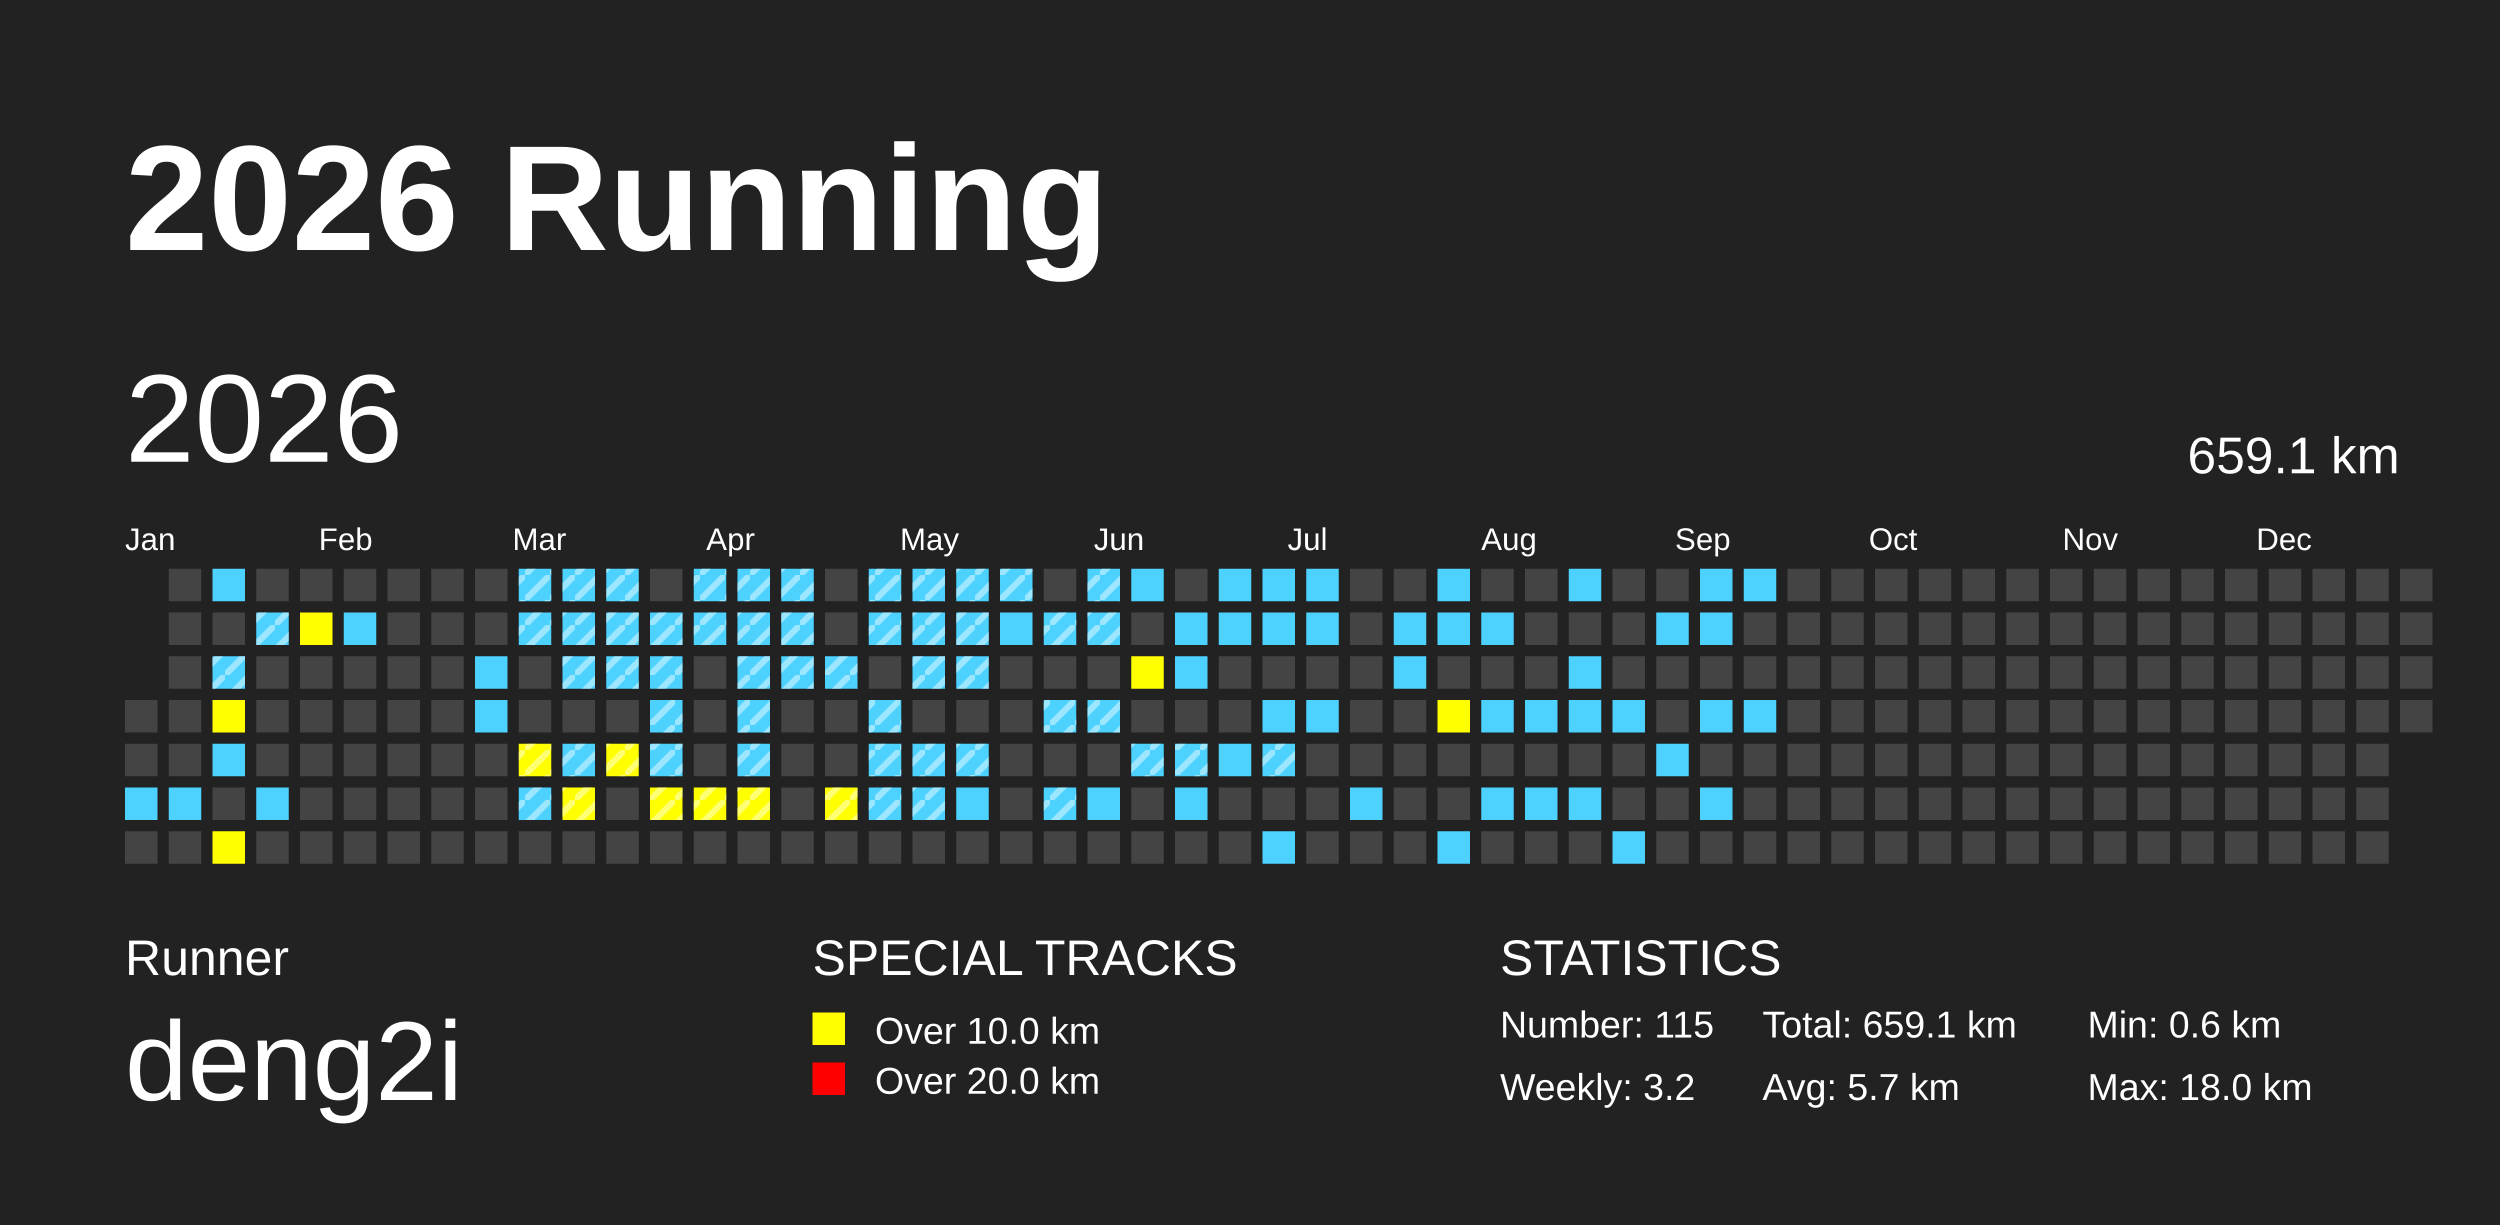
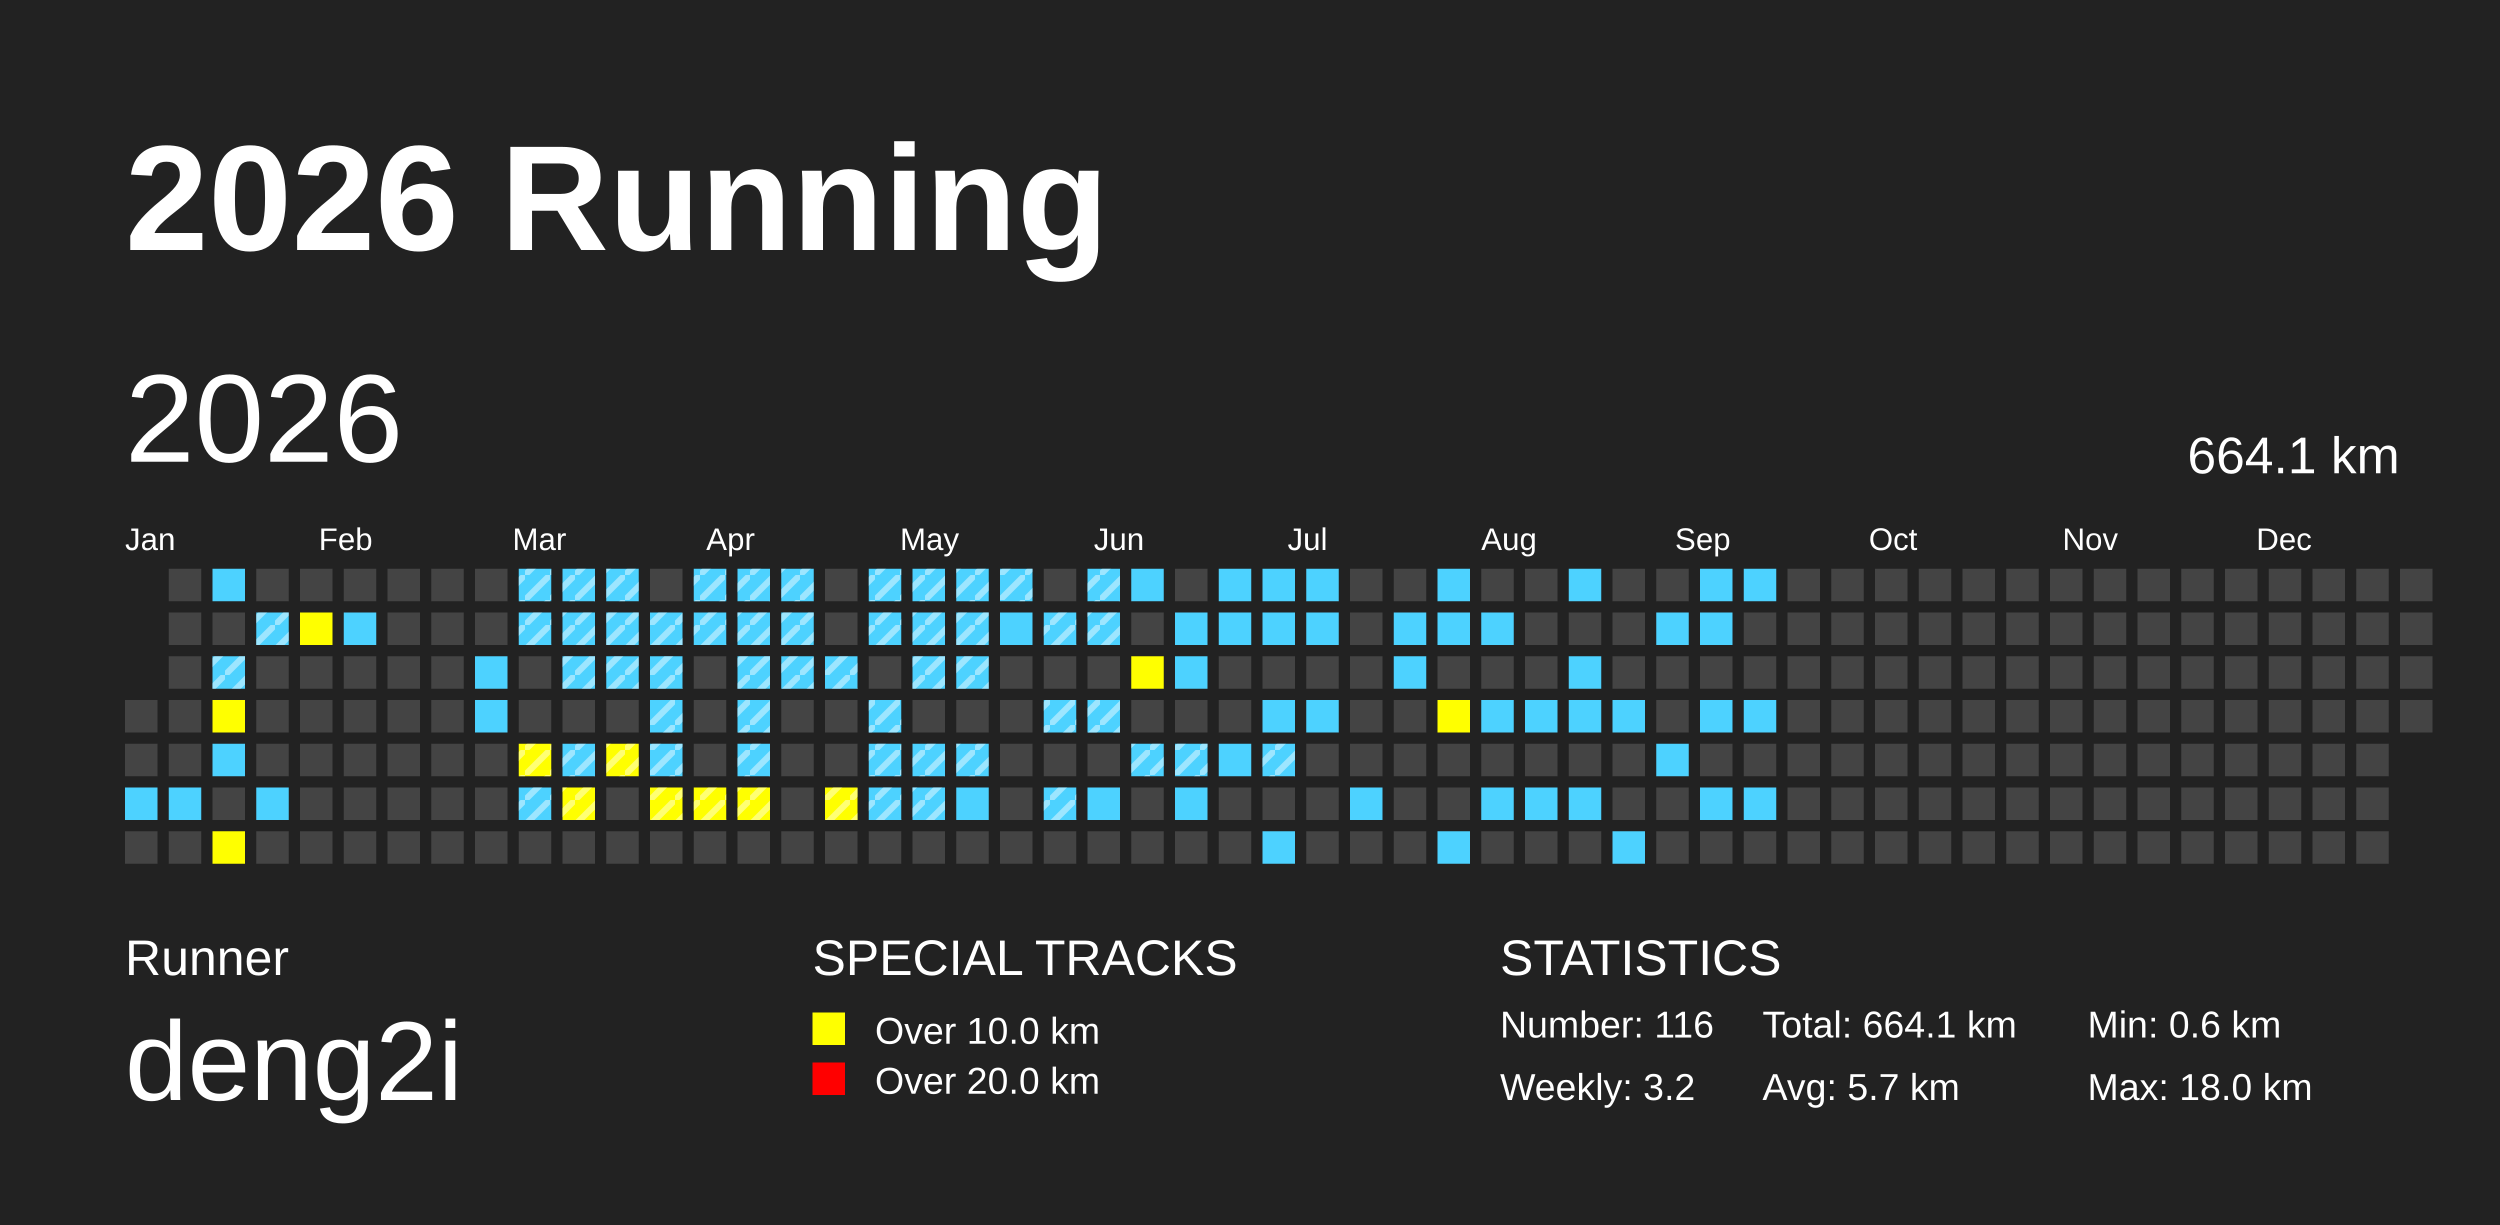
<svg xmlns="http://www.w3.org/2000/svg" baseProfile="full" height="98mm" version="1.1" viewBox="0,0,200,98" width="200mm">
  <defs>
    <pattern height="2" id="indoor-stripe" patternUnits="userSpaceOnUse" width="2">
      <line stroke="white" stroke-opacity="0.45" stroke-width="0.5" x1="0" x2="2" y1="2" y2="0" />
    </pattern>
  </defs>
  <rect fill="#222222" height="98" width="200" x="0" y="0" />
  <text fill="#FFFFFF" style="font-size:12px; font-family:Arial; font-weight:bold;" x="10" y="20">2026 Running</text>
  <text fill="#FFFFFF" style="font-size:4px; font-family:Arial" x="10" y="78">Runner</text>
  <text fill="#FFFFFF" style="font-size:9px; font-family:Arial" x="10" y="88">deng2i</text>
  <text fill="#FFFFFF" style="font-size:4px; font-family:Arial" x="65" y="78">SPECIAL TRACKS</text>
  <rect fill="yellow" height="2.6" width="2.6" x="65" y="81" />
  <text fill="#FFFFFF" style="font-size:3px; font-family:Arial" x="70" y="83.5">Over 10.0 km</text>
  <rect fill="red" height="2.6" width="2.6" x="65" y="85" />
  <text fill="#FFFFFF" style="font-size:3px; font-family:Arial" x="70" y="87.5">Over 20.0 km</text>
  <text fill="#FFFFFF" style="font-size:4px; font-family:Arial" x="120" y="78">STATISTICS</text>
-   <text fill="#FFFFFF" style="font-size:3px; font-family:Arial" x="120" y="83">Number: 115</text>
+   <text fill="#FFFFFF" style="font-size:3px; font-family:Arial" x="120" y="83">Number: 116</text>
  <text fill="#FFFFFF" style="font-size:3px; font-family:Arial" x="120" y="88">Weekly: 3.2</text>
-   <text fill="#FFFFFF" style="font-size:3px; font-family:Arial" x="141" y="83">Total: 659.1 km</text>
+   <text fill="#FFFFFF" style="font-size:3px; font-family:Arial" x="141" y="83">Total: 664.1 km</text>
  <text fill="#FFFFFF" style="font-size:3px; font-family:Arial" x="141" y="88">Avg: 5.7 km</text>
  <text fill="#FFFFFF" style="font-size:3px; font-family:Arial" x="167" y="83">Min: 0.6 km</text>
  <text fill="#FFFFFF" style="font-size:3px; font-family:Arial" x="167" y="88">Max: 18.0 km</text>
  <text dominant-baseline="hanging" fill="#FFFFFF" style="font-size:10.0px; font-family:Arial;" x="10" y="30">2026</text>
-   <text dominant-baseline="hanging" fill="#FFFFFF" style="font-size:4.125px; font-family:Arial;" x="175" y="35">659.1 km</text>
+   <text dominant-baseline="hanging" fill="#FFFFFF" style="font-size:4.125px; font-family:Arial;" x="175" y="35">664.1 km</text>
  <text fill="#FFFFFF" style="font-size:2.5px; font-family:Arial" x="10.0" y="44">Jan</text>
  <text fill="#FFFFFF" style="font-size:2.5px; font-family:Arial" x="25.5" y="44">Feb</text>
  <text fill="#FFFFFF" style="font-size:2.5px; font-family:Arial" x="41.0" y="44">Mar</text>
  <text fill="#FFFFFF" style="font-size:2.5px; font-family:Arial" x="56.5" y="44">Apr</text>
  <text fill="#FFFFFF" style="font-size:2.5px; font-family:Arial" x="72.0" y="44">May</text>
  <text fill="#FFFFFF" style="font-size:2.5px; font-family:Arial" x="87.5" y="44">Jun</text>
  <text fill="#FFFFFF" style="font-size:2.5px; font-family:Arial" x="103.0" y="44">Jul</text>
  <text fill="#FFFFFF" style="font-size:2.5px; font-family:Arial" x="118.5" y="44">Aug</text>
  <text fill="#FFFFFF" style="font-size:2.5px; font-family:Arial" x="134.0" y="44">Sep</text>
  <text fill="#FFFFFF" style="font-size:2.5px; font-family:Arial" x="149.5" y="44">Oct</text>
  <text fill="#FFFFFF" style="font-size:2.5px; font-family:Arial" x="165.0" y="44">Nov</text>
  <text fill="#FFFFFF" style="font-size:2.5px; font-family:Arial" x="180.5" y="44">Dec</text>
  <rect fill="#444444" height="2.6" width="2.6" x="10.0" y="56.0" />
  <rect fill="#444444" height="2.6" width="2.6" x="10.0" y="59.5" />
  <rect fill="#4DD2FF" height="2.6" width="2.6" x="10.0" y="63.0" />
  <rect fill="#444444" height="2.6" width="2.6" x="10.0" y="66.5" />
  <rect fill="#444444" height="2.6" width="2.6" x="13.5" y="45.5" />
  <rect fill="#444444" height="2.6" width="2.6" x="13.5" y="49.0" />
  <rect fill="#444444" height="2.6" width="2.6" x="13.5" y="52.5" />
  <rect fill="#444444" height="2.6" width="2.6" x="13.5" y="56.0" />
  <rect fill="#444444" height="2.6" width="2.6" x="13.5" y="59.5" />
  <rect fill="#4DD2FF" height="2.6" width="2.6" x="13.5" y="63.0" />
  <rect fill="#444444" height="2.6" width="2.6" x="13.5" y="66.5" />
  <rect fill="#4DD2FF" height="2.6" width="2.6" x="17.0" y="45.5" />
  <rect fill="#444444" height="2.6" width="2.6" x="17.0" y="49.0" />
  <rect fill="#4DD2FF" height="2.6" width="2.6" x="17.0" y="52.5" />
  <rect fill="url(#indoor-stripe)" height="2.6" style="pointer-events: none;" width="2.6" x="17.0" y="52.5" />
  <rect fill="yellow" height="2.6" width="2.6" x="17.0" y="56.0" />
  <rect fill="#4DD2FF" height="2.6" width="2.6" x="17.0" y="59.5" />
  <rect fill="#444444" height="2.6" width="2.6" x="17.0" y="63.0" />
  <rect fill="yellow" height="2.6" width="2.6" x="17.0" y="66.5" />
  <rect fill="#444444" height="2.6" width="2.6" x="20.5" y="45.5" />
  <rect fill="#4DD2FF" height="2.6" width="2.6" x="20.5" y="49.0" />
  <rect fill="url(#indoor-stripe)" height="2.6" style="pointer-events: none;" width="2.6" x="20.5" y="49.0" />
  <rect fill="#444444" height="2.6" width="2.6" x="20.5" y="52.5" />
  <rect fill="#444444" height="2.6" width="2.6" x="20.5" y="56.0" />
  <rect fill="#444444" height="2.6" width="2.6" x="20.5" y="59.5" />
  <rect fill="#4DD2FF" height="2.6" width="2.6" x="20.5" y="63.0" />
  <rect fill="#444444" height="2.6" width="2.6" x="20.5" y="66.5" />
  <rect fill="#444444" height="2.6" width="2.6" x="24.0" y="45.5" />
  <rect fill="yellow" height="2.6" width="2.6" x="24.0" y="49.0" />
  <rect fill="#444444" height="2.6" width="2.6" x="24.0" y="52.5" />
  <rect fill="#444444" height="2.6" width="2.6" x="24.0" y="56.0" />
  <rect fill="#444444" height="2.6" width="2.6" x="24.0" y="59.5" />
  <rect fill="#444444" height="2.6" width="2.6" x="24.0" y="63.0" />
  <rect fill="#444444" height="2.6" width="2.6" x="24.0" y="66.5" />
  <rect fill="#444444" height="2.6" width="2.6" x="27.5" y="45.5" />
  <rect fill="#4DD2FF" height="2.6" width="2.6" x="27.5" y="49.0" />
  <rect fill="#444444" height="2.6" width="2.6" x="27.5" y="52.5" />
  <rect fill="#444444" height="2.6" width="2.6" x="27.5" y="56.0" />
  <rect fill="#444444" height="2.6" width="2.6" x="27.5" y="59.5" />
  <rect fill="#444444" height="2.6" width="2.6" x="27.5" y="63.0" />
  <rect fill="#444444" height="2.6" width="2.6" x="27.5" y="66.5" />
  <rect fill="#444444" height="2.6" width="2.6" x="31.0" y="45.5" />
  <rect fill="#444444" height="2.6" width="2.6" x="31.0" y="49.0" />
  <rect fill="#444444" height="2.6" width="2.6" x="31.0" y="52.5" />
  <rect fill="#444444" height="2.6" width="2.6" x="31.0" y="56.0" />
  <rect fill="#444444" height="2.6" width="2.6" x="31.0" y="59.5" />
  <rect fill="#444444" height="2.6" width="2.6" x="31.0" y="63.0" />
  <rect fill="#444444" height="2.6" width="2.6" x="31.0" y="66.5" />
  <rect fill="#444444" height="2.6" width="2.6" x="34.5" y="45.5" />
  <rect fill="#444444" height="2.6" width="2.6" x="34.5" y="49.0" />
  <rect fill="#444444" height="2.6" width="2.6" x="34.5" y="52.5" />
  <rect fill="#444444" height="2.6" width="2.6" x="34.5" y="56.0" />
  <rect fill="#444444" height="2.6" width="2.6" x="34.5" y="59.5" />
  <rect fill="#444444" height="2.6" width="2.6" x="34.5" y="63.0" />
  <rect fill="#444444" height="2.6" width="2.6" x="34.5" y="66.5" />
  <rect fill="#444444" height="2.6" width="2.6" x="38.0" y="45.5" />
  <rect fill="#444444" height="2.6" width="2.6" x="38.0" y="49.0" />
  <rect fill="#4DD2FF" height="2.6" width="2.6" x="38.0" y="52.5" />
  <rect fill="#4DD2FF" height="2.6" width="2.6" x="38.0" y="56.0" />
  <rect fill="#444444" height="2.6" width="2.6" x="38.0" y="59.5" />
  <rect fill="#444444" height="2.6" width="2.6" x="38.0" y="63.0" />
  <rect fill="#444444" height="2.6" width="2.6" x="38.0" y="66.5" />
  <rect fill="#4DD2FF" height="2.6" width="2.6" x="41.5" y="45.5" />
  <rect fill="url(#indoor-stripe)" height="2.6" style="pointer-events: none;" width="2.6" x="41.5" y="45.5" />
  <rect fill="#4DD2FF" height="2.6" width="2.6" x="41.5" y="49.0" />
  <rect fill="url(#indoor-stripe)" height="2.6" style="pointer-events: none;" width="2.6" x="41.5" y="49.0" />
  <rect fill="#444444" height="2.6" width="2.6" x="41.5" y="52.5" />
  <rect fill="#444444" height="2.6" width="2.6" x="41.5" y="56.0" />
  <rect fill="yellow" height="2.6" width="2.6" x="41.5" y="59.5" />
  <rect fill="url(#indoor-stripe)" height="2.6" style="pointer-events: none;" width="2.6" x="41.5" y="59.5" />
  <rect fill="#4DD2FF" height="2.6" width="2.6" x="41.5" y="63.0" />
  <rect fill="url(#indoor-stripe)" height="2.6" style="pointer-events: none;" width="2.6" x="41.5" y="63.0" />
  <rect fill="#444444" height="2.6" width="2.6" x="41.5" y="66.5" />
  <rect fill="#4DD2FF" height="2.6" width="2.6" x="45.0" y="45.5" />
  <rect fill="url(#indoor-stripe)" height="2.6" style="pointer-events: none;" width="2.6" x="45.0" y="45.5" />
  <rect fill="#4DD2FF" height="2.6" width="2.6" x="45.0" y="49.0" />
  <rect fill="url(#indoor-stripe)" height="2.6" style="pointer-events: none;" width="2.6" x="45.0" y="49.0" />
  <rect fill="#4DD2FF" height="2.6" width="2.6" x="45.0" y="52.5" />
  <rect fill="url(#indoor-stripe)" height="2.6" style="pointer-events: none;" width="2.6" x="45.0" y="52.5" />
  <rect fill="#444444" height="2.6" width="2.6" x="45.0" y="56.0" />
  <rect fill="#4DD2FF" height="2.6" width="2.6" x="45.0" y="59.5" />
  <rect fill="url(#indoor-stripe)" height="2.6" style="pointer-events: none;" width="2.6" x="45.0" y="59.5" />
  <rect fill="yellow" height="2.6" width="2.6" x="45.0" y="63.0" />
  <rect fill="url(#indoor-stripe)" height="2.6" style="pointer-events: none;" width="2.6" x="45.0" y="63.0" />
  <rect fill="#444444" height="2.6" width="2.6" x="45.0" y="66.5" />
  <rect fill="#4DD2FF" height="2.6" width="2.6" x="48.5" y="45.5" />
  <rect fill="url(#indoor-stripe)" height="2.6" style="pointer-events: none;" width="2.6" x="48.5" y="45.5" />
  <rect fill="#4DD2FF" height="2.6" width="2.6" x="48.5" y="49.0" />
  <rect fill="url(#indoor-stripe)" height="2.6" style="pointer-events: none;" width="2.6" x="48.5" y="49.0" />
  <rect fill="#4DD2FF" height="2.6" width="2.6" x="48.5" y="52.5" />
  <rect fill="url(#indoor-stripe)" height="2.6" style="pointer-events: none;" width="2.6" x="48.5" y="52.5" />
  <rect fill="#444444" height="2.6" width="2.6" x="48.5" y="56.0" />
  <rect fill="yellow" height="2.6" width="2.6" x="48.5" y="59.5" />
  <rect fill="url(#indoor-stripe)" height="2.6" style="pointer-events: none;" width="2.6" x="48.5" y="59.5" />
  <rect fill="#444444" height="2.6" width="2.6" x="48.5" y="63.0" />
  <rect fill="#444444" height="2.6" width="2.6" x="48.5" y="66.5" />
  <rect fill="#444444" height="2.6" width="2.6" x="52.0" y="45.5" />
  <rect fill="#4DD2FF" height="2.6" width="2.6" x="52.0" y="49.0" />
  <rect fill="url(#indoor-stripe)" height="2.6" style="pointer-events: none;" width="2.6" x="52.0" y="49.0" />
  <rect fill="#4DD2FF" height="2.6" width="2.6" x="52.0" y="52.5" />
  <rect fill="url(#indoor-stripe)" height="2.6" style="pointer-events: none;" width="2.6" x="52.0" y="52.5" />
  <rect fill="#4DD2FF" height="2.6" width="2.6" x="52.0" y="56.0" />
  <rect fill="url(#indoor-stripe)" height="2.6" style="pointer-events: none;" width="2.6" x="52.0" y="56.0" />
  <rect fill="#4DD2FF" height="2.6" width="2.6" x="52.0" y="59.5" />
  <rect fill="url(#indoor-stripe)" height="2.6" style="pointer-events: none;" width="2.6" x="52.0" y="59.5" />
  <rect fill="yellow" height="2.6" width="2.6" x="52.0" y="63.0" />
  <rect fill="url(#indoor-stripe)" height="2.6" style="pointer-events: none;" width="2.6" x="52.0" y="63.0" />
  <rect fill="#444444" height="2.6" width="2.6" x="52.0" y="66.5" />
  <rect fill="#4DD2FF" height="2.6" width="2.6" x="55.5" y="45.5" />
  <rect fill="url(#indoor-stripe)" height="2.6" style="pointer-events: none;" width="2.6" x="55.5" y="45.5" />
  <rect fill="#4DD2FF" height="2.6" width="2.6" x="55.5" y="49.0" />
  <rect fill="url(#indoor-stripe)" height="2.6" style="pointer-events: none;" width="2.6" x="55.5" y="49.0" />
  <rect fill="#444444" height="2.6" width="2.6" x="55.5" y="52.5" />
  <rect fill="#444444" height="2.6" width="2.6" x="55.5" y="56.0" />
  <rect fill="#444444" height="2.6" width="2.6" x="55.5" y="59.5" />
  <rect fill="yellow" height="2.6" width="2.6" x="55.5" y="63.0" />
  <rect fill="url(#indoor-stripe)" height="2.6" style="pointer-events: none;" width="2.6" x="55.5" y="63.0" />
  <rect fill="#444444" height="2.6" width="2.6" x="55.5" y="66.5" />
  <rect fill="#4DD2FF" height="2.6" width="2.6" x="59.0" y="45.5" />
  <rect fill="url(#indoor-stripe)" height="2.6" style="pointer-events: none;" width="2.6" x="59.0" y="45.5" />
  <rect fill="#4DD2FF" height="2.6" width="2.6" x="59.0" y="49.0" />
  <rect fill="url(#indoor-stripe)" height="2.6" style="pointer-events: none;" width="2.6" x="59.0" y="49.0" />
  <rect fill="#4DD2FF" height="2.6" width="2.6" x="59.0" y="52.5" />
  <rect fill="url(#indoor-stripe)" height="2.6" style="pointer-events: none;" width="2.6" x="59.0" y="52.5" />
  <rect fill="#4DD2FF" height="2.6" width="2.6" x="59.0" y="56.0" />
  <rect fill="url(#indoor-stripe)" height="2.6" style="pointer-events: none;" width="2.6" x="59.0" y="56.0" />
  <rect fill="#4DD2FF" height="2.6" width="2.6" x="59.0" y="59.5" />
  <rect fill="url(#indoor-stripe)" height="2.6" style="pointer-events: none;" width="2.6" x="59.0" y="59.5" />
  <rect fill="yellow" height="2.6" width="2.6" x="59.0" y="63.0" />
  <rect fill="url(#indoor-stripe)" height="2.6" style="pointer-events: none;" width="2.6" x="59.0" y="63.0" />
  <rect fill="#444444" height="2.6" width="2.6" x="59.0" y="66.5" />
  <rect fill="#4DD2FF" height="2.6" width="2.6" x="62.5" y="45.5" />
  <rect fill="url(#indoor-stripe)" height="2.6" style="pointer-events: none;" width="2.6" x="62.5" y="45.5" />
  <rect fill="#4DD2FF" height="2.6" width="2.6" x="62.5" y="49.0" />
  <rect fill="url(#indoor-stripe)" height="2.6" style="pointer-events: none;" width="2.6" x="62.5" y="49.0" />
  <rect fill="#4DD2FF" height="2.6" width="2.6" x="62.5" y="52.5" />
  <rect fill="url(#indoor-stripe)" height="2.6" style="pointer-events: none;" width="2.6" x="62.5" y="52.5" />
  <rect fill="#444444" height="2.6" width="2.6" x="62.5" y="56.0" />
  <rect fill="#444444" height="2.6" width="2.6" x="62.5" y="59.5" />
  <rect fill="#444444" height="2.6" width="2.6" x="62.5" y="63.0" />
  <rect fill="#444444" height="2.6" width="2.6" x="62.5" y="66.5" />
  <rect fill="#444444" height="2.6" width="2.6" x="66.0" y="45.5" />
  <rect fill="#444444" height="2.6" width="2.6" x="66.0" y="49.0" />
  <rect fill="#4DD2FF" height="2.6" width="2.6" x="66.0" y="52.5" />
  <rect fill="url(#indoor-stripe)" height="2.6" style="pointer-events: none;" width="2.6" x="66.0" y="52.5" />
  <rect fill="#444444" height="2.6" width="2.6" x="66.0" y="56.0" />
  <rect fill="#444444" height="2.6" width="2.6" x="66.0" y="59.5" />
  <rect fill="yellow" height="2.6" width="2.6" x="66.0" y="63.0" />
  <rect fill="url(#indoor-stripe)" height="2.6" style="pointer-events: none;" width="2.6" x="66.0" y="63.0" />
  <rect fill="#444444" height="2.6" width="2.6" x="66.0" y="66.5" />
  <rect fill="#4DD2FF" height="2.6" width="2.6" x="69.5" y="45.5" />
  <rect fill="url(#indoor-stripe)" height="2.6" style="pointer-events: none;" width="2.6" x="69.5" y="45.5" />
  <rect fill="#4DD2FF" height="2.6" width="2.6" x="69.5" y="49.0" />
  <rect fill="url(#indoor-stripe)" height="2.6" style="pointer-events: none;" width="2.6" x="69.5" y="49.0" />
  <rect fill="#444444" height="2.6" width="2.6" x="69.5" y="52.5" />
  <rect fill="#4DD2FF" height="2.6" width="2.6" x="69.5" y="56.0" />
  <rect fill="url(#indoor-stripe)" height="2.6" style="pointer-events: none;" width="2.6" x="69.5" y="56.0" />
  <rect fill="#4DD2FF" height="2.6" width="2.6" x="69.5" y="59.5" />
  <rect fill="url(#indoor-stripe)" height="2.6" style="pointer-events: none;" width="2.6" x="69.5" y="59.5" />
  <rect fill="#4DD2FF" height="2.6" width="2.6" x="69.5" y="63.0" />
  <rect fill="url(#indoor-stripe)" height="2.6" style="pointer-events: none;" width="2.6" x="69.5" y="63.0" />
  <rect fill="#444444" height="2.6" width="2.6" x="69.5" y="66.5" />
  <rect fill="#4DD2FF" height="2.6" width="2.6" x="73.0" y="45.5" />
  <rect fill="url(#indoor-stripe)" height="2.6" style="pointer-events: none;" width="2.6" x="73.0" y="45.5" />
  <rect fill="#4DD2FF" height="2.6" width="2.6" x="73.0" y="49.0" />
  <rect fill="url(#indoor-stripe)" height="2.6" style="pointer-events: none;" width="2.6" x="73.0" y="49.0" />
  <rect fill="#4DD2FF" height="2.6" width="2.6" x="73.0" y="52.5" />
  <rect fill="url(#indoor-stripe)" height="2.6" style="pointer-events: none;" width="2.6" x="73.0" y="52.5" />
  <rect fill="#444444" height="2.6" width="2.6" x="73.0" y="56.0" />
  <rect fill="#4DD2FF" height="2.6" width="2.6" x="73.0" y="59.5" />
  <rect fill="url(#indoor-stripe)" height="2.6" style="pointer-events: none;" width="2.6" x="73.0" y="59.5" />
  <rect fill="#4DD2FF" height="2.6" width="2.6" x="73.0" y="63.0" />
  <rect fill="url(#indoor-stripe)" height="2.6" style="pointer-events: none;" width="2.6" x="73.0" y="63.0" />
  <rect fill="#444444" height="2.6" width="2.6" x="73.0" y="66.5" />
  <rect fill="#4DD2FF" height="2.6" width="2.6" x="76.5" y="45.5" />
  <rect fill="url(#indoor-stripe)" height="2.6" style="pointer-events: none;" width="2.6" x="76.5" y="45.5" />
  <rect fill="#4DD2FF" height="2.6" width="2.6" x="76.5" y="49.0" />
  <rect fill="url(#indoor-stripe)" height="2.6" style="pointer-events: none;" width="2.6" x="76.5" y="49.0" />
  <rect fill="#4DD2FF" height="2.6" width="2.6" x="76.5" y="52.5" />
  <rect fill="url(#indoor-stripe)" height="2.6" style="pointer-events: none;" width="2.6" x="76.5" y="52.5" />
  <rect fill="#444444" height="2.6" width="2.6" x="76.5" y="56.0" />
  <rect fill="#4DD2FF" height="2.6" width="2.6" x="76.5" y="59.5" />
  <rect fill="url(#indoor-stripe)" height="2.6" style="pointer-events: none;" width="2.6" x="76.5" y="59.5" />
  <rect fill="#4DD2FF" height="2.6" width="2.6" x="76.5" y="63.0" />
  <rect fill="#444444" height="2.6" width="2.6" x="76.5" y="66.5" />
  <rect fill="#4DD2FF" height="2.6" width="2.6" x="80.0" y="45.5" />
  <rect fill="url(#indoor-stripe)" height="2.6" style="pointer-events: none;" width="2.6" x="80.0" y="45.5" />
  <rect fill="#4DD2FF" height="2.6" width="2.6" x="80.0" y="49.0" />
  <rect fill="#444444" height="2.6" width="2.6" x="80.0" y="52.5" />
  <rect fill="#444444" height="2.6" width="2.6" x="80.0" y="56.0" />
  <rect fill="#444444" height="2.6" width="2.6" x="80.0" y="59.5" />
  <rect fill="#444444" height="2.6" width="2.6" x="80.0" y="63.0" />
  <rect fill="#444444" height="2.6" width="2.6" x="80.0" y="66.5" />
  <rect fill="#444444" height="2.6" width="2.6" x="83.5" y="45.5" />
  <rect fill="#4DD2FF" height="2.6" width="2.6" x="83.5" y="49.0" />
  <rect fill="url(#indoor-stripe)" height="2.6" style="pointer-events: none;" width="2.6" x="83.5" y="49.0" />
  <rect fill="#444444" height="2.6" width="2.6" x="83.5" y="52.5" />
  <rect fill="#4DD2FF" height="2.6" width="2.6" x="83.5" y="56.0" />
  <rect fill="url(#indoor-stripe)" height="2.6" style="pointer-events: none;" width="2.6" x="83.5" y="56.0" />
  <rect fill="#444444" height="2.6" width="2.6" x="83.5" y="59.5" />
  <rect fill="#4DD2FF" height="2.6" width="2.6" x="83.5" y="63.0" />
  <rect fill="url(#indoor-stripe)" height="2.6" style="pointer-events: none;" width="2.6" x="83.5" y="63.0" />
  <rect fill="#444444" height="2.6" width="2.6" x="83.5" y="66.5" />
  <rect fill="#4DD2FF" height="2.6" width="2.6" x="87.0" y="45.5" />
  <rect fill="url(#indoor-stripe)" height="2.6" style="pointer-events: none;" width="2.6" x="87.0" y="45.5" />
  <rect fill="#4DD2FF" height="2.6" width="2.6" x="87.0" y="49.0" />
  <rect fill="url(#indoor-stripe)" height="2.6" style="pointer-events: none;" width="2.6" x="87.0" y="49.0" />
  <rect fill="#444444" height="2.6" width="2.6" x="87.0" y="52.5" />
  <rect fill="#4DD2FF" height="2.6" width="2.6" x="87.0" y="56.0" />
  <rect fill="url(#indoor-stripe)" height="2.6" style="pointer-events: none;" width="2.6" x="87.0" y="56.0" />
  <rect fill="#444444" height="2.6" width="2.6" x="87.0" y="59.5" />
  <rect fill="#4DD2FF" height="2.6" width="2.6" x="87.0" y="63.0" />
  <rect fill="#444444" height="2.6" width="2.6" x="87.0" y="66.5" />
  <rect fill="#4DD2FF" height="2.6" width="2.6" x="90.5" y="45.5" />
  <rect fill="#444444" height="2.6" width="2.6" x="90.5" y="49.0" />
  <rect fill="yellow" height="2.6" width="2.6" x="90.5" y="52.5" />
  <rect fill="#444444" height="2.6" width="2.6" x="90.5" y="56.0" />
  <rect fill="#4DD2FF" height="2.6" width="2.6" x="90.5" y="59.5" />
  <rect fill="url(#indoor-stripe)" height="2.6" style="pointer-events: none;" width="2.6" x="90.5" y="59.5" />
  <rect fill="#444444" height="2.6" width="2.6" x="90.5" y="63.0" />
  <rect fill="#444444" height="2.6" width="2.6" x="90.5" y="66.5" />
  <rect fill="#444444" height="2.6" width="2.6" x="94.0" y="45.5" />
  <rect fill="#4DD2FF" height="2.6" width="2.6" x="94.0" y="49.0" />
  <rect fill="#4DD2FF" height="2.6" width="2.6" x="94.0" y="52.5" />
  <rect fill="#444444" height="2.6" width="2.6" x="94.0" y="56.0" />
  <rect fill="#4DD2FF" height="2.6" width="2.6" x="94.0" y="59.5" />
  <rect fill="url(#indoor-stripe)" height="2.6" style="pointer-events: none;" width="2.6" x="94.0" y="59.5" />
  <rect fill="#4DD2FF" height="2.6" width="2.6" x="94.0" y="63.0" />
  <rect fill="#444444" height="2.6" width="2.6" x="94.0" y="66.5" />
  <rect fill="#4DD2FF" height="2.6" width="2.6" x="97.5" y="45.5" />
  <rect fill="#4DD2FF" height="2.6" width="2.6" x="97.5" y="49.0" />
  <rect fill="#444444" height="2.6" width="2.6" x="97.5" y="52.5" />
  <rect fill="#444444" height="2.6" width="2.6" x="97.5" y="56.0" />
  <rect fill="#4DD2FF" height="2.6" width="2.6" x="97.5" y="59.5" />
  <rect fill="#444444" height="2.6" width="2.6" x="97.5" y="63.0" />
  <rect fill="#444444" height="2.6" width="2.6" x="97.5" y="66.5" />
  <rect fill="#4DD2FF" height="2.6" width="2.6" x="101.0" y="45.5" />
  <rect fill="#4DD2FF" height="2.6" width="2.6" x="101.0" y="49.0" />
  <rect fill="#444444" height="2.6" width="2.6" x="101.0" y="52.5" />
  <rect fill="#4DD2FF" height="2.6" width="2.6" x="101.0" y="56.0" />
  <rect fill="#4DD2FF" height="2.6" width="2.6" x="101.0" y="59.5" />
  <rect fill="url(#indoor-stripe)" height="2.6" style="pointer-events: none;" width="2.6" x="101.0" y="59.5" />
  <rect fill="#444444" height="2.6" width="2.6" x="101.0" y="63.0" />
  <rect fill="#4DD2FF" height="2.6" width="2.6" x="101.0" y="66.5" />
  <rect fill="#4DD2FF" height="2.6" width="2.6" x="104.5" y="45.5" />
  <rect fill="#4DD2FF" height="2.6" width="2.6" x="104.5" y="49.0" />
  <rect fill="#444444" height="2.6" width="2.6" x="104.5" y="52.5" />
  <rect fill="#4DD2FF" height="2.6" width="2.6" x="104.5" y="56.0" />
  <rect fill="#444444" height="2.6" width="2.6" x="104.5" y="59.5" />
  <rect fill="#444444" height="2.6" width="2.6" x="104.5" y="63.0" />
  <rect fill="#444444" height="2.6" width="2.6" x="104.5" y="66.5" />
  <rect fill="#444444" height="2.6" width="2.6" x="108.0" y="45.5" />
  <rect fill="#444444" height="2.6" width="2.6" x="108.0" y="49.0" />
  <rect fill="#444444" height="2.6" width="2.6" x="108.0" y="52.5" />
  <rect fill="#444444" height="2.6" width="2.6" x="108.0" y="56.0" />
  <rect fill="#444444" height="2.6" width="2.6" x="108.0" y="59.5" />
  <rect fill="#4DD2FF" height="2.6" width="2.6" x="108.0" y="63.0" />
  <rect fill="#444444" height="2.6" width="2.6" x="108.0" y="66.5" />
  <rect fill="#444444" height="2.6" width="2.6" x="111.5" y="45.5" />
  <rect fill="#4DD2FF" height="2.6" width="2.6" x="111.5" y="49.0" />
  <rect fill="#4DD2FF" height="2.6" width="2.6" x="111.5" y="52.5" />
  <rect fill="#444444" height="2.6" width="2.6" x="111.5" y="56.0" />
  <rect fill="#444444" height="2.6" width="2.6" x="111.5" y="59.5" />
  <rect fill="#444444" height="2.6" width="2.6" x="111.5" y="63.0" />
  <rect fill="#444444" height="2.6" width="2.6" x="111.5" y="66.5" />
  <rect fill="#4DD2FF" height="2.6" width="2.6" x="115.0" y="45.5" />
  <rect fill="#4DD2FF" height="2.6" width="2.6" x="115.0" y="49.0" />
  <rect fill="#444444" height="2.6" width="2.6" x="115.0" y="52.5" />
  <rect fill="yellow" height="2.6" width="2.6" x="115.0" y="56.0" />
  <rect fill="#444444" height="2.6" width="2.6" x="115.0" y="59.5" />
  <rect fill="#444444" height="2.6" width="2.6" x="115.0" y="63.0" />
  <rect fill="#4DD2FF" height="2.6" width="2.6" x="115.0" y="66.5" />
  <rect fill="#444444" height="2.6" width="2.6" x="118.5" y="45.5" />
  <rect fill="#4DD2FF" height="2.6" width="2.6" x="118.5" y="49.0" />
  <rect fill="#444444" height="2.6" width="2.6" x="118.5" y="52.5" />
  <rect fill="#4DD2FF" height="2.6" width="2.6" x="118.5" y="56.0" />
  <rect fill="#444444" height="2.6" width="2.6" x="118.5" y="59.5" />
  <rect fill="#4DD2FF" height="2.6" width="2.6" x="118.5" y="63.0" />
  <rect fill="#444444" height="2.6" width="2.6" x="118.5" y="66.5" />
  <rect fill="#444444" height="2.6" width="2.6" x="122.0" y="45.5" />
  <rect fill="#444444" height="2.6" width="2.6" x="122.0" y="49.0" />
  <rect fill="#444444" height="2.6" width="2.6" x="122.0" y="52.5" />
  <rect fill="#4DD2FF" height="2.6" width="2.6" x="122.0" y="56.0" />
  <rect fill="#444444" height="2.6" width="2.6" x="122.0" y="59.5" />
  <rect fill="#4DD2FF" height="2.6" width="2.6" x="122.0" y="63.0" />
  <rect fill="#444444" height="2.6" width="2.6" x="122.0" y="66.5" />
  <rect fill="#4DD2FF" height="2.6" width="2.6" x="125.5" y="45.5" />
  <rect fill="#444444" height="2.6" width="2.6" x="125.5" y="49.0" />
  <rect fill="#4DD2FF" height="2.6" width="2.6" x="125.5" y="52.5" />
  <rect fill="#4DD2FF" height="2.6" width="2.6" x="125.5" y="56.0" />
  <rect fill="#444444" height="2.6" width="2.6" x="125.5" y="59.5" />
  <rect fill="#4DD2FF" height="2.6" width="2.6" x="125.5" y="63.0" />
  <rect fill="#444444" height="2.6" width="2.6" x="125.5" y="66.5" />
  <rect fill="#444444" height="2.6" width="2.6" x="129.0" y="45.5" />
  <rect fill="#444444" height="2.6" width="2.6" x="129.0" y="49.0" />
  <rect fill="#444444" height="2.6" width="2.6" x="129.0" y="52.5" />
  <rect fill="#4DD2FF" height="2.6" width="2.6" x="129.0" y="56.0" />
  <rect fill="#444444" height="2.6" width="2.6" x="129.0" y="59.5" />
  <rect fill="#444444" height="2.6" width="2.6" x="129.0" y="63.0" />
  <rect fill="#4DD2FF" height="2.6" width="2.6" x="129.0" y="66.5" />
  <rect fill="#444444" height="2.6" width="2.6" x="132.5" y="45.5" />
  <rect fill="#4DD2FF" height="2.6" width="2.6" x="132.5" y="49.0" />
  <rect fill="#444444" height="2.6" width="2.6" x="132.5" y="52.5" />
  <rect fill="#444444" height="2.6" width="2.6" x="132.5" y="56.0" />
  <rect fill="#4DD2FF" height="2.6" width="2.6" x="132.5" y="59.5" />
  <rect fill="#444444" height="2.6" width="2.6" x="132.5" y="63.0" />
  <rect fill="#444444" height="2.6" width="2.6" x="132.5" y="66.5" />
  <rect fill="#4DD2FF" height="2.6" width="2.6" x="136.0" y="45.5" />
  <rect fill="#4DD2FF" height="2.6" width="2.6" x="136.0" y="49.0" />
  <rect fill="#444444" height="2.6" width="2.6" x="136.0" y="52.5" />
  <rect fill="#4DD2FF" height="2.6" width="2.6" x="136.0" y="56.0" />
  <rect fill="#444444" height="2.6" width="2.6" x="136.0" y="59.5" />
  <rect fill="#4DD2FF" height="2.6" width="2.6" x="136.0" y="63.0" />
  <rect fill="#444444" height="2.6" width="2.6" x="136.0" y="66.5" />
  <rect fill="#4DD2FF" height="2.6" width="2.6" x="139.5" y="45.5" />
  <rect fill="#444444" height="2.6" width="2.6" x="139.5" y="49.0" />
  <rect fill="#444444" height="2.6" width="2.6" x="139.5" y="52.5" />
  <rect fill="#4DD2FF" height="2.6" width="2.6" x="139.5" y="56.0" />
  <rect fill="#444444" height="2.6" width="2.6" x="139.5" y="59.5" />
-   <rect fill="#444444" height="2.6" width="2.6" x="139.5" y="63.0" />
+   <rect fill="#4DD2FF" height="2.6" width="2.6" x="139.5" y="63.0" />
  <rect fill="#444444" height="2.6" width="2.6" x="139.5" y="66.5" />
  <rect fill="#444444" height="2.6" width="2.6" x="143.0" y="45.5" />
  <rect fill="#444444" height="2.6" width="2.6" x="143.0" y="49.0" />
  <rect fill="#444444" height="2.6" width="2.6" x="143.0" y="52.5" />
  <rect fill="#444444" height="2.6" width="2.6" x="143.0" y="56.0" />
  <rect fill="#444444" height="2.6" width="2.6" x="143.0" y="59.5" />
  <rect fill="#444444" height="2.6" width="2.6" x="143.0" y="63.0" />
  <rect fill="#444444" height="2.6" width="2.6" x="143.0" y="66.5" />
  <rect fill="#444444" height="2.6" width="2.6" x="146.5" y="45.5" />
  <rect fill="#444444" height="2.6" width="2.6" x="146.5" y="49.0" />
  <rect fill="#444444" height="2.6" width="2.6" x="146.5" y="52.5" />
  <rect fill="#444444" height="2.6" width="2.6" x="146.5" y="56.0" />
  <rect fill="#444444" height="2.6" width="2.6" x="146.5" y="59.5" />
  <rect fill="#444444" height="2.6" width="2.6" x="146.5" y="63.0" />
  <rect fill="#444444" height="2.6" width="2.6" x="146.5" y="66.5" />
  <rect fill="#444444" height="2.6" width="2.6" x="150.0" y="45.5" />
  <rect fill="#444444" height="2.6" width="2.6" x="150.0" y="49.0" />
  <rect fill="#444444" height="2.6" width="2.6" x="150.0" y="52.5" />
  <rect fill="#444444" height="2.6" width="2.6" x="150.0" y="56.0" />
  <rect fill="#444444" height="2.6" width="2.6" x="150.0" y="59.5" />
  <rect fill="#444444" height="2.6" width="2.6" x="150.0" y="63.0" />
  <rect fill="#444444" height="2.6" width="2.6" x="150.0" y="66.5" />
  <rect fill="#444444" height="2.6" width="2.6" x="153.5" y="45.5" />
  <rect fill="#444444" height="2.6" width="2.6" x="153.5" y="49.0" />
  <rect fill="#444444" height="2.6" width="2.6" x="153.5" y="52.5" />
  <rect fill="#444444" height="2.6" width="2.6" x="153.5" y="56.0" />
  <rect fill="#444444" height="2.6" width="2.6" x="153.5" y="59.5" />
  <rect fill="#444444" height="2.6" width="2.6" x="153.5" y="63.0" />
  <rect fill="#444444" height="2.6" width="2.6" x="153.5" y="66.5" />
  <rect fill="#444444" height="2.6" width="2.6" x="157.0" y="45.5" />
  <rect fill="#444444" height="2.6" width="2.6" x="157.0" y="49.0" />
  <rect fill="#444444" height="2.6" width="2.6" x="157.0" y="52.5" />
  <rect fill="#444444" height="2.6" width="2.6" x="157.0" y="56.0" />
  <rect fill="#444444" height="2.6" width="2.6" x="157.0" y="59.5" />
  <rect fill="#444444" height="2.6" width="2.6" x="157.0" y="63.0" />
  <rect fill="#444444" height="2.6" width="2.6" x="157.0" y="66.5" />
  <rect fill="#444444" height="2.6" width="2.6" x="160.5" y="45.5" />
  <rect fill="#444444" height="2.6" width="2.6" x="160.5" y="49.0" />
  <rect fill="#444444" height="2.6" width="2.6" x="160.5" y="52.5" />
  <rect fill="#444444" height="2.6" width="2.6" x="160.5" y="56.0" />
  <rect fill="#444444" height="2.6" width="2.6" x="160.5" y="59.5" />
  <rect fill="#444444" height="2.6" width="2.6" x="160.5" y="63.0" />
  <rect fill="#444444" height="2.6" width="2.6" x="160.5" y="66.5" />
  <rect fill="#444444" height="2.6" width="2.6" x="164.0" y="45.5" />
  <rect fill="#444444" height="2.6" width="2.6" x="164.0" y="49.0" />
  <rect fill="#444444" height="2.6" width="2.6" x="164.0" y="52.5" />
  <rect fill="#444444" height="2.6" width="2.6" x="164.0" y="56.0" />
  <rect fill="#444444" height="2.6" width="2.6" x="164.0" y="59.5" />
  <rect fill="#444444" height="2.6" width="2.6" x="164.0" y="63.0" />
  <rect fill="#444444" height="2.6" width="2.6" x="164.0" y="66.5" />
  <rect fill="#444444" height="2.6" width="2.6" x="167.5" y="45.5" />
  <rect fill="#444444" height="2.6" width="2.6" x="167.5" y="49.0" />
  <rect fill="#444444" height="2.6" width="2.6" x="167.5" y="52.5" />
  <rect fill="#444444" height="2.6" width="2.6" x="167.5" y="56.0" />
  <rect fill="#444444" height="2.6" width="2.6" x="167.5" y="59.5" />
  <rect fill="#444444" height="2.6" width="2.6" x="167.5" y="63.0" />
  <rect fill="#444444" height="2.6" width="2.6" x="167.5" y="66.5" />
  <rect fill="#444444" height="2.6" width="2.6" x="171.0" y="45.5" />
  <rect fill="#444444" height="2.6" width="2.6" x="171.0" y="49.0" />
  <rect fill="#444444" height="2.6" width="2.6" x="171.0" y="52.5" />
  <rect fill="#444444" height="2.6" width="2.6" x="171.0" y="56.0" />
  <rect fill="#444444" height="2.6" width="2.6" x="171.0" y="59.5" />
  <rect fill="#444444" height="2.6" width="2.6" x="171.0" y="63.0" />
  <rect fill="#444444" height="2.6" width="2.6" x="171.0" y="66.5" />
  <rect fill="#444444" height="2.6" width="2.6" x="174.5" y="45.5" />
  <rect fill="#444444" height="2.6" width="2.6" x="174.5" y="49.0" />
  <rect fill="#444444" height="2.6" width="2.6" x="174.5" y="52.5" />
  <rect fill="#444444" height="2.6" width="2.6" x="174.5" y="56.0" />
  <rect fill="#444444" height="2.6" width="2.6" x="174.5" y="59.5" />
  <rect fill="#444444" height="2.6" width="2.6" x="174.5" y="63.0" />
  <rect fill="#444444" height="2.6" width="2.6" x="174.5" y="66.5" />
  <rect fill="#444444" height="2.6" width="2.6" x="178.0" y="45.5" />
  <rect fill="#444444" height="2.6" width="2.6" x="178.0" y="49.0" />
  <rect fill="#444444" height="2.6" width="2.6" x="178.0" y="52.5" />
  <rect fill="#444444" height="2.6" width="2.6" x="178.0" y="56.0" />
  <rect fill="#444444" height="2.6" width="2.6" x="178.0" y="59.5" />
  <rect fill="#444444" height="2.6" width="2.6" x="178.0" y="63.0" />
  <rect fill="#444444" height="2.6" width="2.6" x="178.0" y="66.5" />
  <rect fill="#444444" height="2.6" width="2.6" x="181.5" y="45.5" />
  <rect fill="#444444" height="2.6" width="2.6" x="181.5" y="49.0" />
  <rect fill="#444444" height="2.6" width="2.6" x="181.5" y="52.5" />
  <rect fill="#444444" height="2.6" width="2.6" x="181.5" y="56.0" />
  <rect fill="#444444" height="2.6" width="2.6" x="181.5" y="59.5" />
  <rect fill="#444444" height="2.6" width="2.6" x="181.5" y="63.0" />
  <rect fill="#444444" height="2.6" width="2.6" x="181.5" y="66.5" />
  <rect fill="#444444" height="2.6" width="2.6" x="185.0" y="45.5" />
  <rect fill="#444444" height="2.6" width="2.6" x="185.0" y="49.0" />
  <rect fill="#444444" height="2.6" width="2.6" x="185.0" y="52.5" />
  <rect fill="#444444" height="2.6" width="2.6" x="185.0" y="56.0" />
  <rect fill="#444444" height="2.6" width="2.6" x="185.0" y="59.5" />
  <rect fill="#444444" height="2.6" width="2.6" x="185.0" y="63.0" />
  <rect fill="#444444" height="2.6" width="2.6" x="185.0" y="66.5" />
  <rect fill="#444444" height="2.6" width="2.6" x="188.5" y="45.5" />
  <rect fill="#444444" height="2.6" width="2.6" x="188.5" y="49.0" />
  <rect fill="#444444" height="2.6" width="2.6" x="188.5" y="52.5" />
  <rect fill="#444444" height="2.6" width="2.6" x="188.5" y="56.0" />
  <rect fill="#444444" height="2.6" width="2.6" x="188.5" y="59.5" />
  <rect fill="#444444" height="2.6" width="2.6" x="188.5" y="63.0" />
  <rect fill="#444444" height="2.6" width="2.6" x="188.5" y="66.5" />
  <rect fill="#444444" height="2.6" width="2.6" x="192.0" y="45.5" />
  <rect fill="#444444" height="2.6" width="2.6" x="192.0" y="49.0" />
  <rect fill="#444444" height="2.6" width="2.6" x="192.0" y="52.5" />
  <rect fill="#444444" height="2.6" width="2.6" x="192.0" y="56.0" />
</svg>
